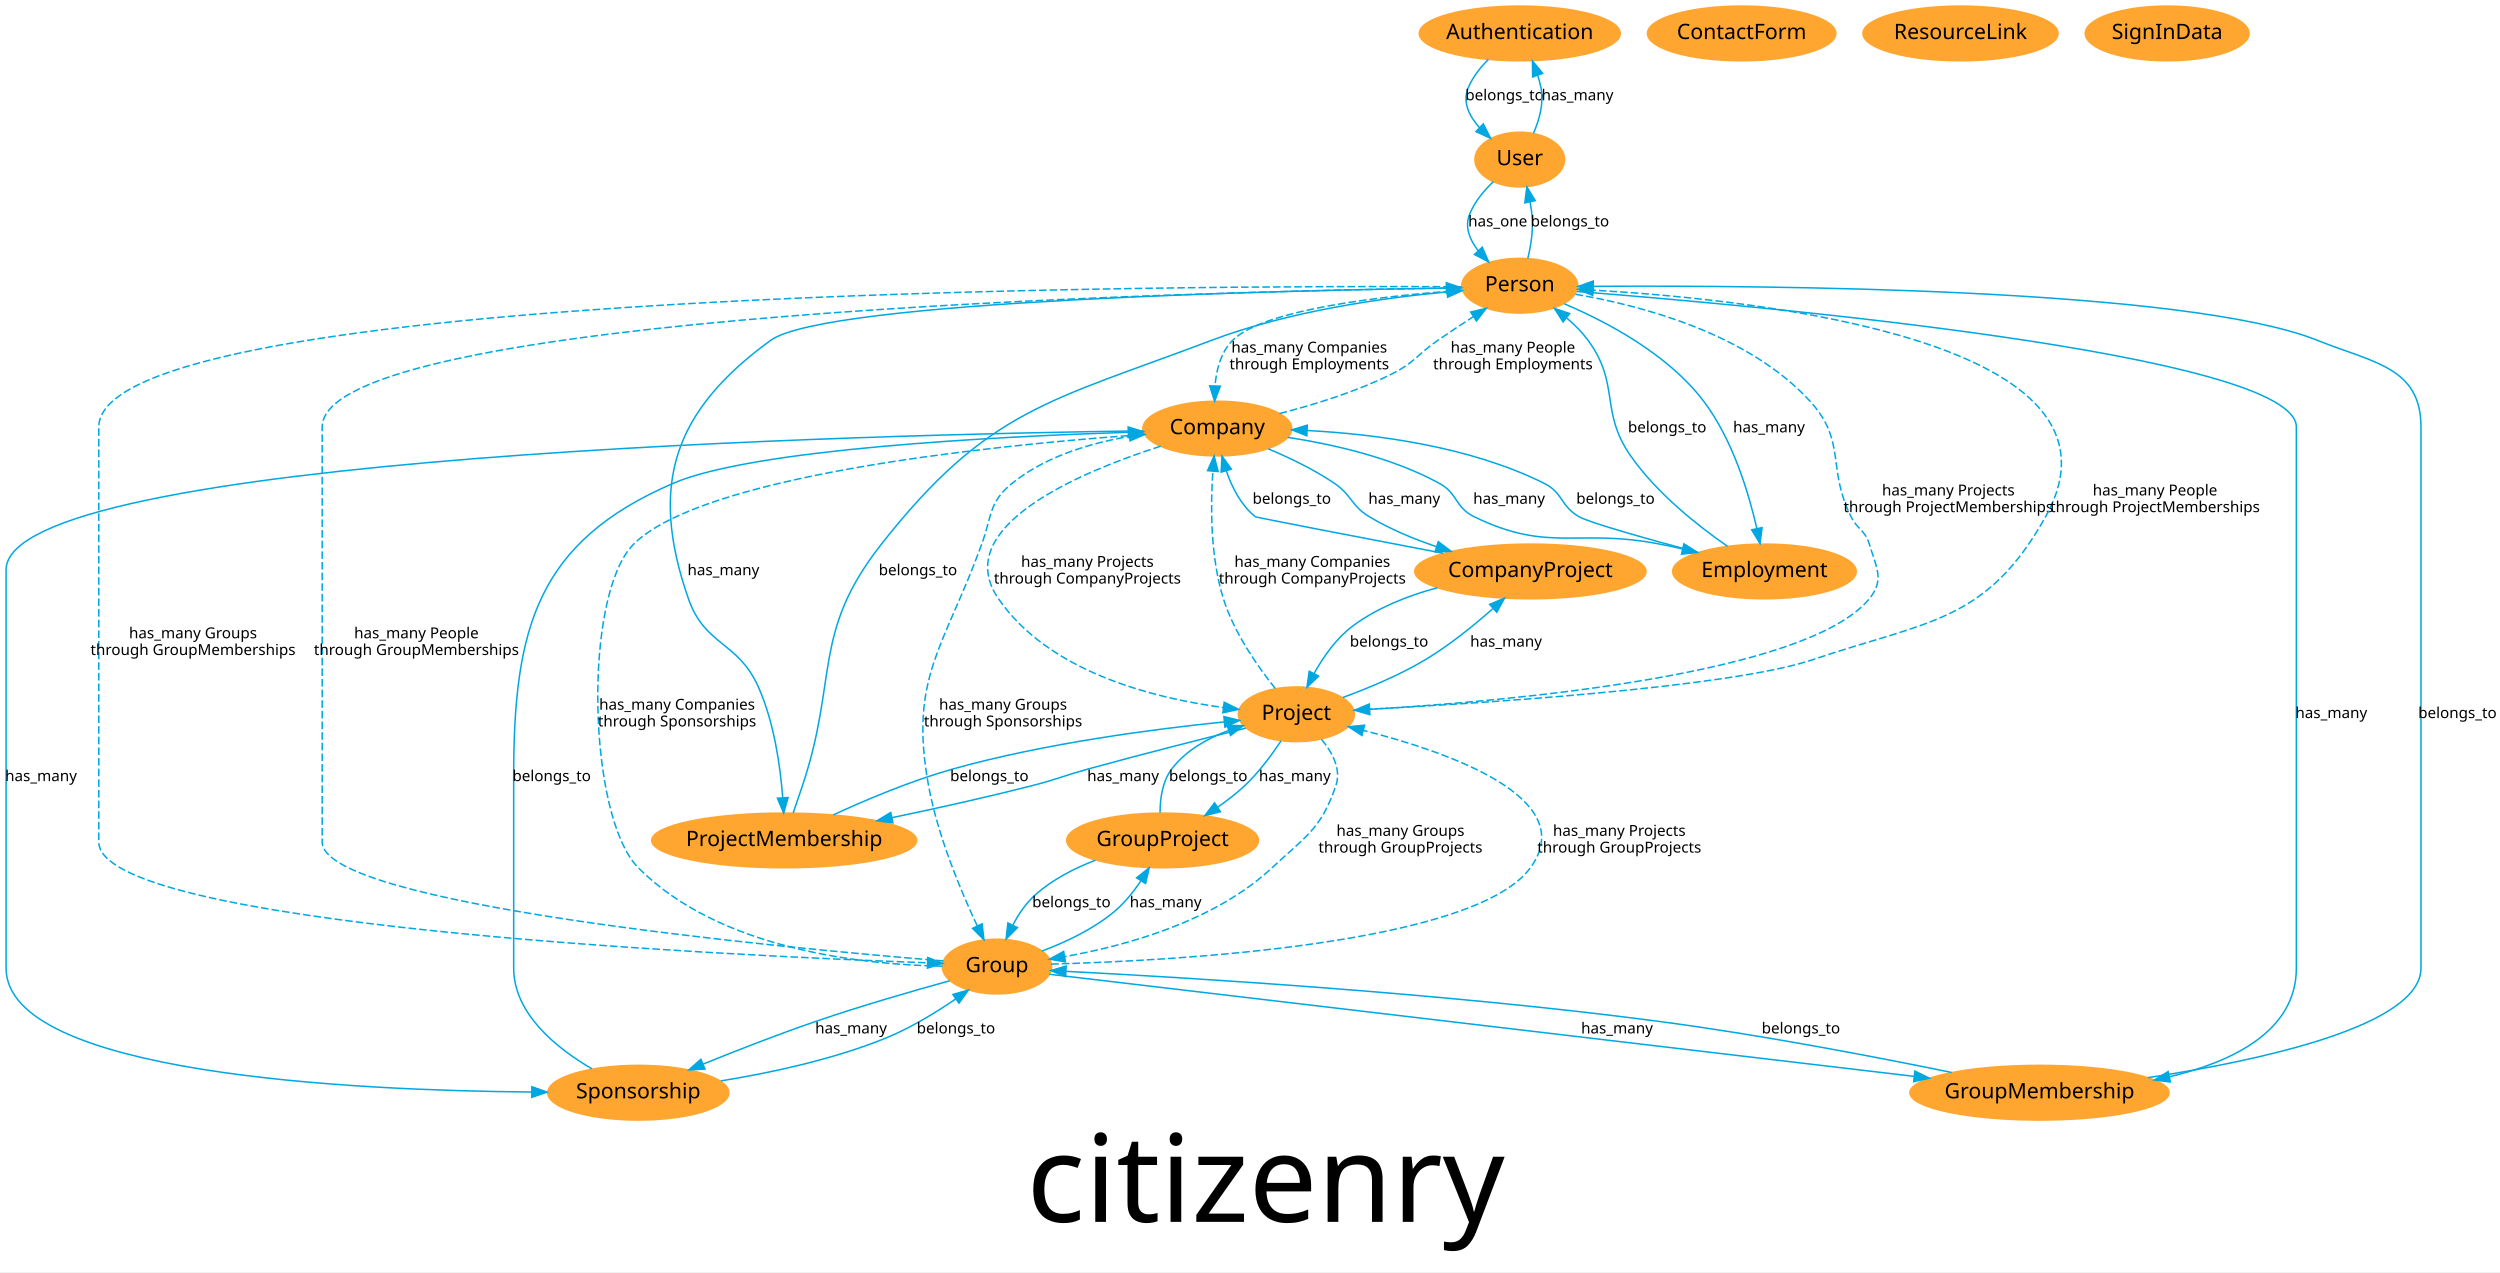
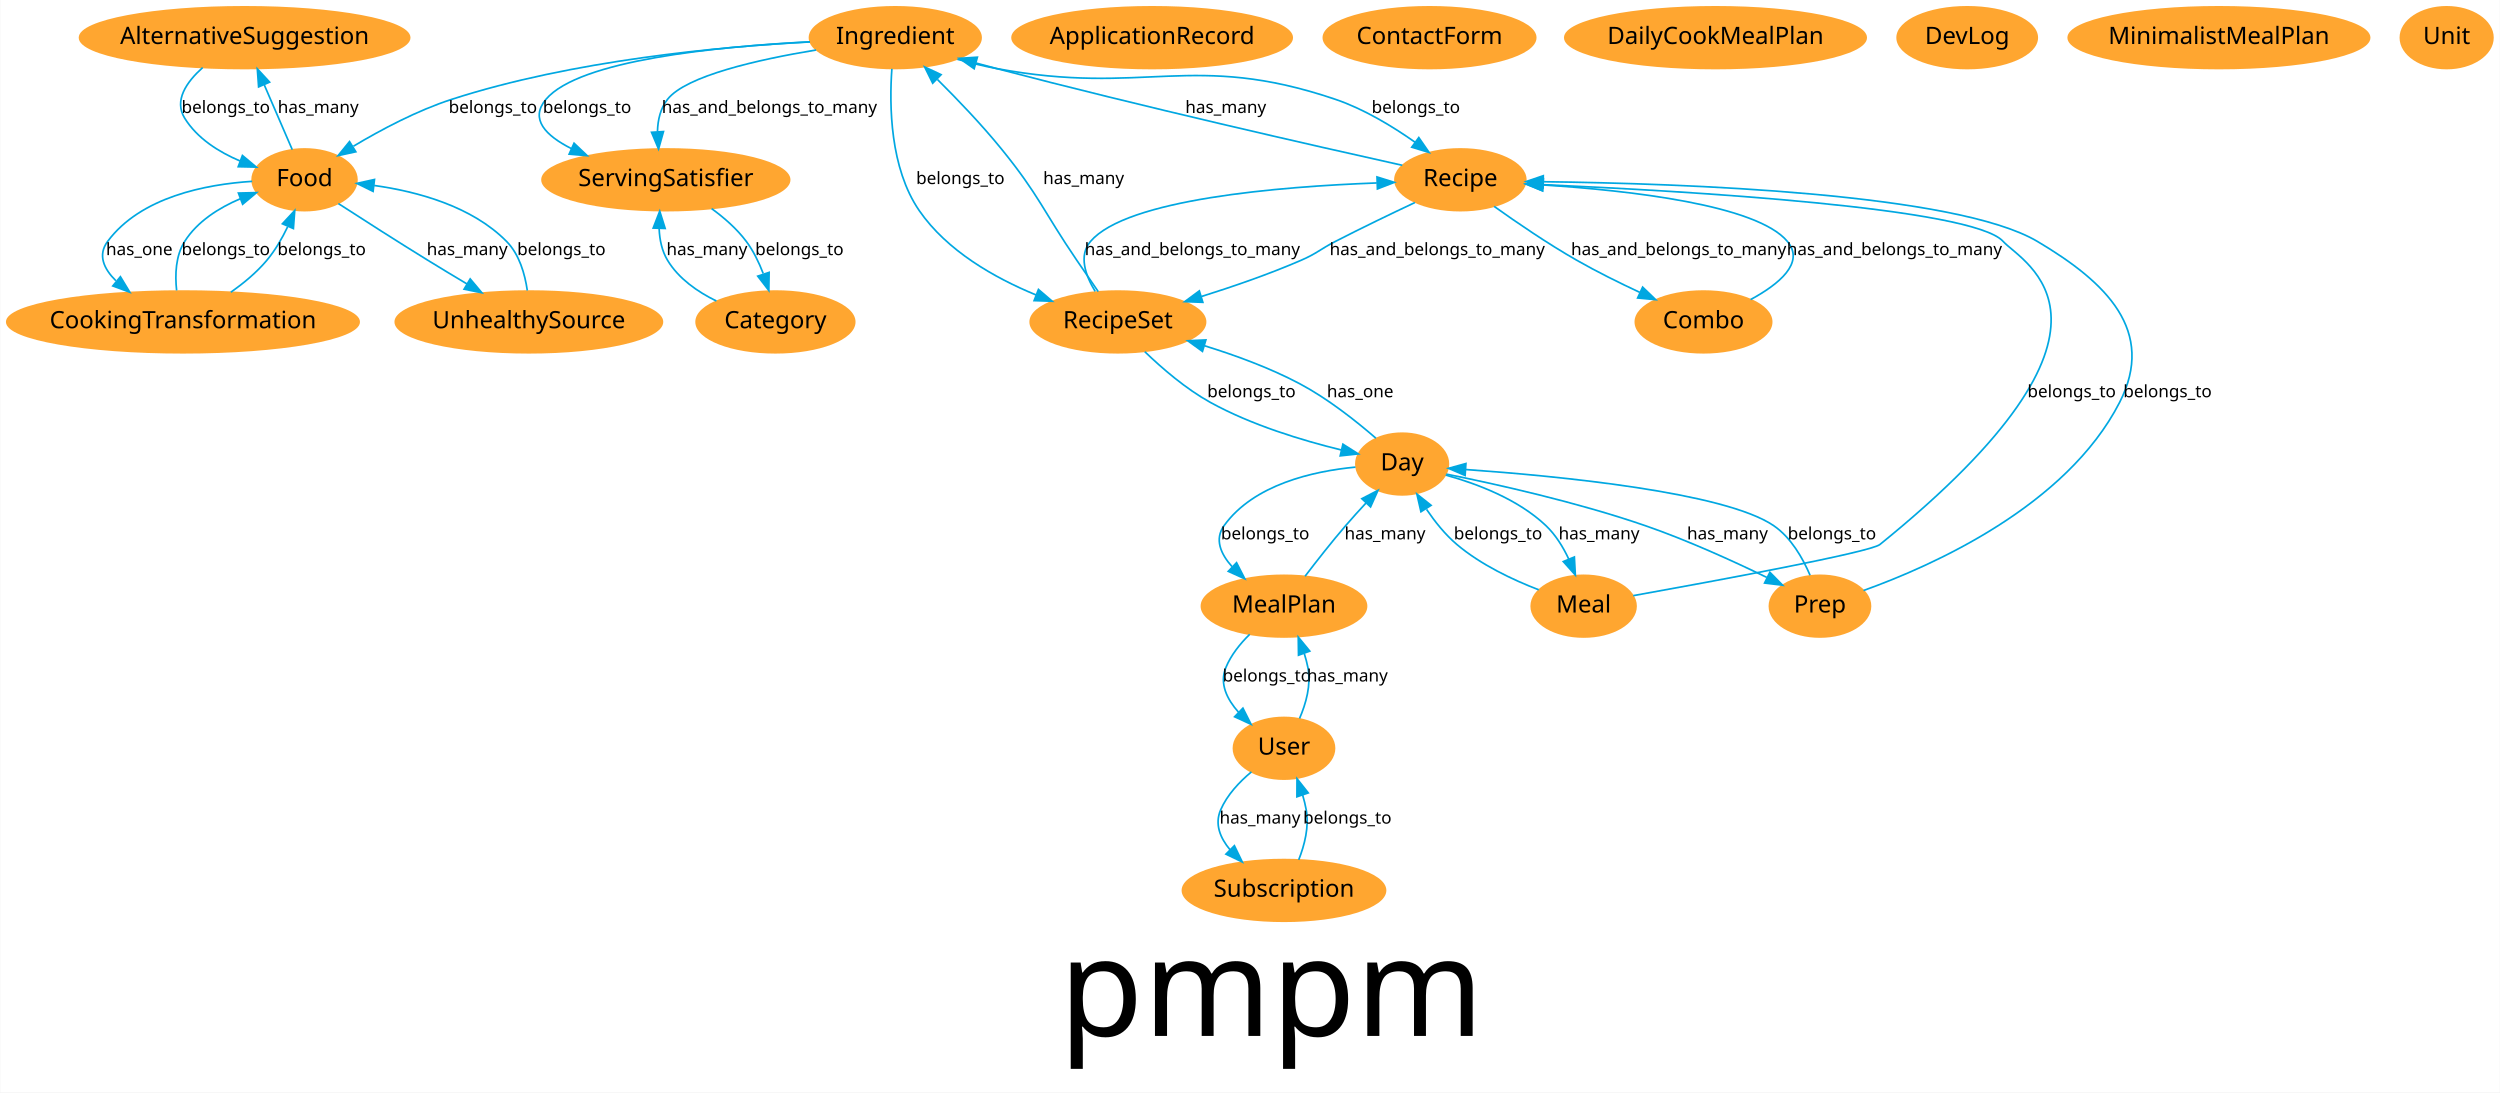
- <svg xmlns="http://www.w3.org/2000/svg" width="1645pt" height="837pt" viewBox="0.00 0.00 1645.00 837.00">
-   <g id="graph0" class="graph" transform="scale(1 1) rotate(0) translate(4 833)">
-     <polygon fill="white" stroke="transparent" points="-4,4 -4,-833 1641,-833 1641,4 -4,4" />
-     <text text-anchor="start" x="667.5" y="-29" font-family="Droid Sans Mono" font-size="14.00"> </text>
-     <text text-anchor="start" x="671.5" y="-29" font-family="Droid Sans Mono" font-size="80.00">citizenry</text>
-     <text text-anchor="start" x="965.5" y="-29" font-family="Droid Sans Mono" font-size="14.00"> </text>
+ <svg xmlns="http://www.w3.org/2000/svg" width="1460pt" height="638pt" viewBox="0.00 0.00 1459.69 638.00">
+   <g id="graph0" class="graph" transform="scale(1 1) rotate(0) translate(4 634)">
+     <polygon fill="white" stroke="transparent" points="-4,4 -4,-634 1455.69,-634 1455.69,4 -4,4" />
+     <text text-anchor="start" x="610.35" y="-29" font-family="Droid Sans Mono" font-size="14.00"> </text>
+     <text text-anchor="start" x="614.35" y="-29" font-family="Droid Sans Mono" font-size="80.00">pmpm</text>
+     <text text-anchor="start" x="837.35" y="-29" font-family="Droid Sans Mono" font-size="14.00"> </text>
    <g id="node1" class="node">
-       <ellipse fill="#ffa630" stroke="#ffa630" cx="996" cy="-811" rx="66.09" ry="18" />
-       <text text-anchor="middle" x="996" y="-807.3" font-family="Droid Sans Mono" font-size="14.00">Authentication</text>
+       <ellipse fill="#ffa630" stroke="#ffa630" cx="138.69" cy="-612" rx="96.38" ry="18" />
+       <text text-anchor="middle" x="138.69" y="-608.3" font-family="Droid Sans Mono" font-size="14.00">AlternativeSuggestion</text>
+     </g>
+     <g id="node10" class="node">
+       <ellipse fill="#ffa630" stroke="#ffa630" cx="173.69" cy="-529" rx="30.59" ry="18" />
+       <text text-anchor="middle" x="173.69" y="-525.3" font-family="Droid Sans Mono" font-size="14.00">Food</text>
+     </g>
+     <g id="edge1" class="edge">
+       <path fill="none" stroke="#00a7e1" d="M114.19,-594.52C104.65,-585.99 97.36,-575.24 103.69,-565 110.98,-553.21 123.57,-545.26 136.08,-539.96" />
+       <polygon fill="#00a7e1" stroke="#00a7e1" points="137.42,-543.2 145.55,-536.4 134.96,-536.64 137.42,-543.2" />
+       <text text-anchor="middle" x="127.69" y="-568" font-family="Droid Sans Mono" font-size="10.00">belongs_to</text>
+     </g>
+     <g id="node2" class="node">
+       <ellipse fill="#ffa630" stroke="#ffa630" cx="668.69" cy="-612" rx="81.79" ry="18" />
+       <text text-anchor="middle" x="668.69" y="-608.3" font-family="Droid Sans Mono" font-size="14.00">ApplicationRecord</text>
+     </g>
+     <g id="node3" class="node">
+       <ellipse fill="#ffa630" stroke="#ffa630" cx="448.69" cy="-446" rx="46.29" ry="18" />
+       <text text-anchor="middle" x="448.69" y="-442.3" font-family="Droid Sans Mono" font-size="14.00">Category</text>
+     </g>
+     <g id="node18" class="node">
+       <ellipse fill="#ffa630" stroke="#ffa630" cx="384.69" cy="-529" rx="72.29" ry="18" />
+       <text text-anchor="middle" x="384.69" y="-525.3" font-family="Droid Sans Mono" font-size="14.00">ServingSatisfier</text>
+     </g>
+     <g id="edge2" class="edge">
+       <path fill="none" stroke="#00a7e1" d="M414.22,-458.21C403.18,-463.6 392.15,-471.29 385.69,-482 382.41,-487.43 381.07,-493.92 380.79,-500.29" />
+       <polygon fill="#00a7e1" stroke="#00a7e1" points="377.3,-500.81 381.13,-510.69 384.3,-500.58 377.3,-500.81" />
+       <text text-anchor="middle" x="408.69" y="-485" font-family="Droid Sans Mono" font-size="10.00">has_many</text>
+     </g>
+     <g id="node4" class="node">
+       <ellipse fill="#ffa630" stroke="#ffa630" cx="990.69" cy="-446" rx="39.79" ry="18" />
+       <text text-anchor="middle" x="990.69" y="-442.3" font-family="Droid Sans Mono" font-size="14.00">Combo</text>
+     </g>
+     <g id="node16" class="node">
+       <ellipse fill="#ffa630" stroke="#ffa630" cx="848.69" cy="-529" rx="38.19" ry="18" />
+       <text text-anchor="middle" x="848.69" y="-525.3" font-family="Droid Sans Mono" font-size="14.00">Recipe</text>
+     </g>
+     <g id="edge3" class="edge">
+       <path fill="none" stroke="#00a7e1" d="M1018.2,-459.05C1034.51,-467.87 1050.15,-480.45 1039.69,-493 1021.87,-514.38 947.58,-522.74 897.07,-525.98" />
+       <polygon fill="#00a7e1" stroke="#00a7e1" points="896.77,-522.49 887,-526.58 897.19,-529.48 896.77,-522.49" />
+       <text text-anchor="middle" x="1102.19" y="-485" font-family="Droid Sans Mono" font-size="10.00">has_and_belongs_to_many</text>
+     </g>
+     <g id="node5" class="node">
+       <ellipse fill="#ffa630" stroke="#ffa630" cx="830.69" cy="-612" rx="61.99" ry="18" />
+       <text text-anchor="middle" x="830.69" y="-608.3" font-family="Droid Sans Mono" font-size="14.00">ContactForm</text>
+     </g>
+     <g id="node6" class="node">
+       <ellipse fill="#ffa630" stroke="#ffa630" cx="102.69" cy="-446" rx="102.88" ry="18" />
+       <text text-anchor="middle" x="102.69" y="-442.3" font-family="Droid Sans Mono" font-size="14.00">CookingTransformation</text>
+     </g>
+     <g id="edge4" class="edge">
+       <path fill="none" stroke="#00a7e1" d="M98.99,-464.4C97.99,-473.58 98.39,-484.63 103.69,-493 111.1,-504.71 123.72,-512.64 136.22,-517.95" />
+       <polygon fill="#00a7e1" stroke="#00a7e1" points="135.08,-521.26 145.67,-521.52 137.55,-514.71 135.08,-521.26" />
+       <text text-anchor="middle" x="127.69" y="-485" font-family="Droid Sans Mono" font-size="10.00">belongs_to</text>
+     </g>
+     <g id="edge5" class="edge">
+       <path fill="none" stroke="#00a7e1" d="M130.66,-463.33C138.14,-468.62 145.78,-474.95 151.69,-482 156.51,-487.74 160.55,-494.71 163.79,-501.48" />
+       <polygon fill="#00a7e1" stroke="#00a7e1" points="160.77,-503.31 167.98,-511.07 167.19,-500.51 160.77,-503.31" />
+       <text text-anchor="middle" x="183.69" y="-485" font-family="Droid Sans Mono" font-size="10.00">belongs_to</text>
+     </g>
+     <g id="node7" class="node">
+       <ellipse fill="#ffa630" stroke="#ffa630" cx="997.69" cy="-612" rx="87.99" ry="18" />
+       <text text-anchor="middle" x="997.69" y="-608.3" font-family="Droid Sans Mono" font-size="14.00">DailyCookMealPlan</text>
+     </g>
+     <g id="node8" class="node">
+       <ellipse fill="#ffa630" stroke="#ffa630" cx="814.69" cy="-363" rx="27" ry="18" />
+       <text text-anchor="middle" x="814.69" y="-359.3" font-family="Droid Sans Mono" font-size="14.00">Day</text>
+     </g>
+     <g id="node12" class="node">
+       <ellipse fill="#ffa630" stroke="#ffa630" cx="920.69" cy="-280" rx="30.59" ry="18" />
+       <text text-anchor="middle" x="920.69" y="-276.3" font-family="Droid Sans Mono" font-size="14.00">Meal</text>
+     </g>
+     <g id="edge8" class="edge">
+       <path fill="none" stroke="#00a7e1" d="M840.15,-356.55C858.36,-351.53 882.43,-342.45 898.69,-327 904.34,-321.63 908.7,-314.52 912,-307.5" />
+       <polygon fill="#00a7e1" stroke="#00a7e1" points="915.28,-308.73 915.85,-298.15 908.81,-306.06 915.28,-308.73" />
+       <text text-anchor="middle" x="929.69" y="-319" font-family="Droid Sans Mono" font-size="10.00">has_many</text>
+     </g>
+     <g id="node13" class="node">
+       <ellipse fill="#ffa630" stroke="#ffa630" cx="745.69" cy="-280" rx="48.19" ry="18" />
+       <text text-anchor="middle" x="745.69" y="-276.3" font-family="Droid Sans Mono" font-size="14.00">MealPlan</text>
+     </g>
+     <g id="edge6" class="edge">
+       <path fill="none" stroke="#00a7e1" d="M787.42,-361.2C762.86,-358.85 728.03,-351.13 710.69,-327 705.03,-319.12 708.64,-310.62 715.33,-303.1" />
+       <polygon fill="#00a7e1" stroke="#00a7e1" points="717.99,-305.4 722.82,-295.97 713.16,-300.33 717.99,-305.4" />
+       <text text-anchor="middle" x="734.69" y="-319" font-family="Droid Sans Mono" font-size="10.00">belongs_to</text>
    </g>
    <g id="node15" class="node">
-       <ellipse fill="#ffa630" stroke="#ffa630" cx="996" cy="-728" rx="29.5" ry="18" />
-       <text text-anchor="middle" x="996" y="-724.3" font-family="Droid Sans Mono" font-size="14.00">User</text>
-     </g>
-     <g id="edge1" class="edge">
-       <path fill="none" stroke="#00a7e1" d="M975.27,-793.85C969.92,-788.49 964.87,-782.06 962,-775 958.25,-765.75 962.68,-756.68 969.45,-749.06" />
-       <polygon fill="#00a7e1" stroke="#00a7e1" points="972.02,-751.45 976.79,-741.98 967.16,-746.41 972.02,-751.45" />
-       <text text-anchor="middle" x="986" y="-767" font-family="Droid Sans Mono" font-size="10.00">belongs_to</text>
-     </g>
-     <g id="node2" class="node">
-       <ellipse fill="#ffa630" stroke="#ffa630" cx="797" cy="-551" rx="48.99" ry="18" />
-       <text text-anchor="middle" x="797" y="-547.3" font-family="Droid Sans Mono" font-size="14.00">Company</text>
-     </g>
-     <g id="node3" class="node">
-       <ellipse fill="#ffa630" stroke="#ffa630" cx="1003" cy="-457" rx="76.09" ry="18" />
-       <text text-anchor="middle" x="1003" y="-453.3" font-family="Droid Sans Mono" font-size="14.00">CompanyProject</text>
-     </g>
-     <g id="edge2" class="edge">
-       <path fill="none" stroke="#00a7e1" d="M830.51,-537.67C844.52,-531.79 860.62,-524.05 874,-515 885.72,-507.07 884.87,-500.29 897,-493 910.49,-484.89 926.09,-478.41 941.1,-473.33" />
-       <polygon fill="#00a7e1" stroke="#00a7e1" points="942.4,-476.59 950.85,-470.2 940.26,-469.93 942.4,-476.59" />
-       <text text-anchor="middle" x="920" y="-501.5" font-family="Droid Sans Mono" font-size="10.00">has_many</text>
-     </g>
-     <g id="node5" class="node">
-       <ellipse fill="#ffa630" stroke="#ffa630" cx="1157" cy="-457" rx="60.39" ry="18" />
-       <text text-anchor="middle" x="1157" y="-453.3" font-family="Droid Sans Mono" font-size="14.00">Employment</text>
-     </g>
-     <g id="edge6" class="edge">
-       <path fill="none" stroke="#00a7e1" d="M843.31,-545.22C873.19,-540.66 912.11,-531.85 943,-515 955.42,-508.23 953.29,-499.21 966,-493 1015.24,-468.92 1034.22,-485.57 1088,-475 1092.94,-474.03 1098.06,-472.93 1103.18,-471.78" />
-       <polygon fill="#00a7e1" stroke="#00a7e1" points="1104.02,-475.18 1112.97,-469.51 1102.44,-468.36 1104.02,-475.18" />
-       <text text-anchor="middle" x="989" y="-501.5" font-family="Droid Sans Mono" font-size="10.00">has_many</text>
-     </g>
-     <g id="node6" class="node">
-       <ellipse fill="#ffa630" stroke="#ffa630" cx="652" cy="-197" rx="36" ry="18" />
-       <text text-anchor="middle" x="652" y="-193.3" font-family="Droid Sans Mono" font-size="14.00">Group</text>
-     </g>
-     <g id="edge5" class="edge">
-       <path fill="none" stroke="#00a7e1" stroke-dasharray="5,2" d="M749.19,-547.34C721.16,-543.59 686.56,-534.88 662,-515 646.55,-502.5 648.78,-493.69 642,-475 617.33,-406.98 593.89,-387.16 607,-316 613.08,-282.98 627.99,-247.25 638.99,-223.86" />
-       <polygon fill="#00a7e1" stroke="#00a7e1" points="642.24,-225.16 643.42,-214.63 635.93,-222.13 642.24,-225.16" />
-       <text text-anchor="middle" x="656" y="-366" font-family="Droid Sans Mono" font-size="10.00">has_many Groups </text>
-       <text text-anchor="middle" x="656" y="-355" font-family="Droid Sans Mono" font-size="10.00"> through Sponsorships</text>
+       <ellipse fill="#ffa630" stroke="#ffa630" cx="1058.69" cy="-280" rx="29.5" ry="18" />
+       <text text-anchor="middle" x="1058.69" y="-276.3" font-family="Droid Sans Mono" font-size="14.00">Prep</text>
+     </g>
+     <g id="edge7" class="edge">
+       <path fill="none" stroke="#00a7e1" d="M840.49,-357.12C869.26,-351.33 916.97,-340.72 956.69,-327 981.15,-318.55 1007.77,-306.44 1027.68,-296.77" />
+       <polygon fill="#00a7e1" stroke="#00a7e1" points="1029.45,-299.8 1036.88,-292.24 1026.36,-293.51 1029.45,-299.8" />
+       <text text-anchor="middle" x="1004.69" y="-319" font-family="Droid Sans Mono" font-size="10.00">has_many</text>
+     </g>
+     <g id="node17" class="node">
+       <ellipse fill="#ffa630" stroke="#ffa630" cx="648.69" cy="-446" rx="51.19" ry="18" />
+       <text text-anchor="middle" x="648.69" y="-442.3" font-family="Droid Sans Mono" font-size="14.00">RecipeSet</text>
+     </g>
+     <g id="edge9" class="edge">
+       <path fill="none" stroke="#00a7e1" d="M799.39,-378.06C787.83,-388.09 771.17,-401.29 754.69,-410 737.42,-419.14 717.31,-426.5 699.27,-432.08" />
+       <polygon fill="#00a7e1" stroke="#00a7e1" points="698.08,-428.78 689.5,-434.99 700.08,-435.49 698.08,-428.78" />
+       <text text-anchor="middle" x="790.19" y="-402" font-family="Droid Sans Mono" font-size="10.00">has_one</text>
    </g>
    <g id="node9" class="node">
-       <ellipse fill="#ffa630" stroke="#ffa630" cx="996" cy="-645" rx="38.19" ry="18" />
-       <text text-anchor="middle" x="996" y="-641.3" font-family="Droid Sans Mono" font-size="14.00">Person</text>
-     </g>
-     <g id="edge7" class="edge">
-       <path fill="none" stroke="#00a7e1" stroke-dasharray="5,2" d="M837.93,-560.87C860.48,-566.64 888.58,-575.28 912,-587 926.79,-594.4 928.39,-599.61 942,-609 949.47,-614.15 957.63,-619.56 965.3,-624.54" />
-       <polygon fill="#00a7e1" stroke="#00a7e1" points="963.7,-627.67 974,-630.15 967.49,-621.79 963.7,-627.67" />
-       <text text-anchor="middle" x="991.5" y="-601" font-family="Droid Sans Mono" font-size="10.00">has_many People </text>
-       <text text-anchor="middle" x="991.5" y="-590" font-family="Droid Sans Mono" font-size="10.00"> through Employments</text>
-     </g>
-     <g id="node10" class="node">
-       <ellipse fill="#ffa630" stroke="#ffa630" cx="849" cy="-363" rx="38.19" ry="18" />
-       <text text-anchor="middle" x="849" y="-359.3" font-family="Droid Sans Mono" font-size="14.00">Project</text>
-     </g>
-     <g id="edge3" class="edge">
-       <path fill="none" stroke="#00a7e1" stroke-dasharray="5,2" d="M759.7,-539.4C706.96,-522.46 620.44,-486.33 653,-439 686.02,-391 754.27,-373.71 800.84,-367.48" />
-       <polygon fill="#00a7e1" stroke="#00a7e1" points="801.51,-370.93 811.01,-366.25 800.67,-363.98 801.51,-370.93" />
-       <text text-anchor="middle" x="711.5" y="-460" font-family="Droid Sans Mono" font-size="10.00">has_many Projects </text>
-       <text text-anchor="middle" x="711.5" y="-449" font-family="Droid Sans Mono" font-size="10.00"> through CompanyProjects</text>
+       <ellipse fill="#ffa630" stroke="#ffa630" cx="1144.69" cy="-612" rx="40.89" ry="18" />
+       <text text-anchor="middle" x="1144.69" y="-608.3" font-family="Droid Sans Mono" font-size="14.00">DevLog</text>
+     </g>
+     <g id="edge12" class="edge">
+       <path fill="none" stroke="#00a7e1" d="M166.52,-546.6C161.82,-557.47 155.58,-571.91 150.2,-584.37" />
+       <polygon fill="#00a7e1" stroke="#00a7e1" points="146.87,-583.25 146.11,-593.82 153.29,-586.03 146.87,-583.25" />
+       <text text-anchor="middle" x="181.69" y="-568" font-family="Droid Sans Mono" font-size="10.00">has_many</text>
+     </g>
+     <g id="edge10" class="edge">
+       <path fill="none" stroke="#00a7e1" d="M143.11,-528.09C116.04,-526.34 77.95,-518.99 58.69,-493 52.82,-485.08 56.39,-477.08 63.53,-470.04" />
+       <polygon fill="#00a7e1" stroke="#00a7e1" points="66.16,-472.41 71.65,-463.34 61.71,-467.01 66.16,-472.41" />
+       <text text-anchor="middle" x="77.19" y="-485" font-family="Droid Sans Mono" font-size="10.00">has_one</text>
+     </g>
+     <g id="node20" class="node">
+       <ellipse fill="#ffa630" stroke="#ffa630" cx="304.69" cy="-446" rx="77.99" ry="18" />
+       <text text-anchor="middle" x="304.69" y="-442.3" font-family="Droid Sans Mono" font-size="14.00">UnhealthySource</text>
+     </g>
+     <g id="edge11" class="edge">
+       <path fill="none" stroke="#00a7e1" d="M193.44,-515.13C207.85,-505.81 227.88,-492.97 245.69,-482 253.05,-477.47 260.98,-472.69 268.57,-468.17" />
+       <polygon fill="#00a7e1" stroke="#00a7e1" points="270.44,-471.13 277.26,-463.02 266.87,-465.11 270.44,-471.13" />
+       <text text-anchor="middle" x="268.69" y="-485" font-family="Droid Sans Mono" font-size="10.00">has_many</text>
+     </g>
+     <g id="node11" class="node">
+       <ellipse fill="#ffa630" stroke="#ffa630" cx="518.69" cy="-612" rx="50.09" ry="18" />
+       <text text-anchor="middle" x="518.69" y="-608.3" font-family="Droid Sans Mono" font-size="14.00">Ingredient</text>
+     </g>
+     <g id="edge13" class="edge">
+       <path fill="none" stroke="#00a7e1" d="M468.84,-609.51C415.82,-606.72 330.06,-598.76 259.69,-576 239.49,-569.47 218.45,-558.3 202.23,-548.6" />
+       <polygon fill="#00a7e1" stroke="#00a7e1" points="203.64,-545.36 193.28,-543.11 199.97,-551.32 203.64,-545.36" />
+       <text text-anchor="middle" x="283.69" y="-568" font-family="Droid Sans Mono" font-size="10.00">belongs_to</text>
+     </g>
+     <g id="edge14" class="edge">
+       <path fill="none" stroke="#00a7e1" d="M554.94,-599.39C562.4,-597.33 570.25,-595.4 577.69,-594 664.54,-577.69 692,-604.34 775.69,-576 792.33,-570.36 809.05,-560.24 822.28,-550.91" />
+       <polygon fill="#00a7e1" stroke="#00a7e1" points="824.42,-553.68 830.44,-544.96 820.3,-548.03 824.42,-553.68" />
+       <text text-anchor="middle" x="822.69" y="-568" font-family="Droid Sans Mono" font-size="10.00">belongs_to</text>
+     </g>
+     <g id="edge15" class="edge">
+       <path fill="none" stroke="#00a7e1" d="M516.7,-593.79C515.15,-572.44 515.59,-535.84 532.69,-511 548.87,-487.5 576.6,-471.75 600.89,-461.75" />
+       <polygon fill="#00a7e1" stroke="#00a7e1" points="602.3,-464.96 610.35,-458.07 599.76,-458.44 602.3,-464.96" />
+       <text text-anchor="middle" x="556.69" y="-526.5" font-family="Droid Sans Mono" font-size="10.00">belongs_to</text>
+     </g>
+     <g id="edge16" class="edge">
+       <path fill="none" stroke="#00a7e1" d="M468.88,-609.57C414.95,-606.85 334.03,-598.94 314.69,-576 304.98,-564.48 314.6,-554.74 329.5,-547.24" />
+       <polygon fill="#00a7e1" stroke="#00a7e1" points="331.09,-550.37 338.78,-543.08 328.22,-543.98 331.09,-550.37" />
+       <text text-anchor="middle" x="338.69" y="-568" font-family="Droid Sans Mono" font-size="10.00">belongs_to</text>
+     </g>
+     <g id="edge17" class="edge">
+       <path fill="none" stroke="#00a7e1" d="M472.45,-604.81C438.51,-599.21 396.52,-589.73 385.69,-576 381.54,-570.73 380,-563.97 379.81,-557.26" />
+       <polygon fill="#00a7e1" stroke="#00a7e1" points="383.32,-557.17 380.44,-546.98 376.34,-556.74 383.32,-557.17" />
+       <text text-anchor="middle" x="445.19" y="-568" font-family="Droid Sans Mono" font-size="10.00">has_and_belongs_to_many</text>
+     </g>
+     <g id="edge18" class="edge">
+       <path fill="none" stroke="#00a7e1" d="M894.46,-289.55C879.37,-295.36 860.68,-304.16 846.69,-316 839.9,-321.74 833.88,-329.25 828.95,-336.53" />
+       <polygon fill="#00a7e1" stroke="#00a7e1" points="825.68,-335.15 823.3,-345.48 831.6,-338.89 825.68,-335.15" />
+       <text text-anchor="middle" x="870.69" y="-319" font-family="Droid Sans Mono" font-size="10.00">belongs_to</text>
+     </g>
+     <g id="edge19" class="edge">
+       <path fill="none" stroke="#00a7e1" d="M949.64,-286.14C997.42,-294.72 1088.09,-311.47 1093.69,-316 1253.2,-445.14 1176.88,-480.51 1165.69,-493 1148.09,-512.65 981.06,-522.44 896.8,-526.16" />
+       <polygon fill="#00a7e1" stroke="#00a7e1" points="896.55,-522.67 886.71,-526.59 896.85,-529.66 896.55,-522.67" />
+       <text text-anchor="middle" x="1205.69" y="-402" font-family="Droid Sans Mono" font-size="10.00">belongs_to</text>
+     </g>
+     <g id="edge21" class="edge">
+       <path fill="none" stroke="#00a7e1" d="M758,-297.47C764.79,-306.37 773.49,-317.46 781.69,-327 785.43,-331.35 789.55,-335.89 793.56,-340.21" />
+       <polygon fill="#00a7e1" stroke="#00a7e1" points="791.16,-342.77 800.58,-347.63 796.25,-337.96 791.16,-342.77" />
+       <text text-anchor="middle" x="804.69" y="-319" font-family="Droid Sans Mono" font-size="10.00">has_many</text>
+     </g>
+     <g id="node22" class="node">
+       <ellipse fill="#ffa630" stroke="#ffa630" cx="745.69" cy="-197" rx="29.5" ry="18" />
+       <text text-anchor="middle" x="745.69" y="-193.3" font-family="Droid Sans Mono" font-size="14.00">User</text>
+     </g>
+     <g id="edge20" class="edge">
+       <path fill="none" stroke="#00a7e1" d="M725.67,-263.56C720.06,-258.06 714.68,-251.38 711.69,-244 707.94,-234.75 712.37,-225.68 719.14,-218.06" />
+       <polygon fill="#00a7e1" stroke="#00a7e1" points="721.71,-220.45 726.48,-210.98 716.85,-215.41 721.71,-220.45" />
+       <text text-anchor="middle" x="735.69" y="-236" font-family="Droid Sans Mono" font-size="10.00">belongs_to</text>
    </g>
    <g id="node14" class="node">
-       <ellipse fill="#ffa630" stroke="#ffa630" cx="416" cy="-114" rx="59.59" ry="18" />
-       <text text-anchor="middle" x="416" y="-110.3" font-family="Droid Sans Mono" font-size="14.00">Sponsorship</text>
-     </g>
-     <g id="edge4" class="edge">
-       <path fill="none" stroke="#00a7e1" d="M748.34,-549.52C575.3,-547.19 0,-533.74 0,-458 0,-458 0,-458 0,-196 0,-126.38 227.31,-115.43 345.87,-114.45" />
-       <polygon fill="#00a7e1" stroke="#00a7e1" points="345.98,-117.95 355.95,-114.39 345.93,-110.95 345.98,-117.95" />
-       <text text-anchor="middle" x="23" y="-319" font-family="Droid Sans Mono" font-size="10.00">has_many</text>
-     </g>
-     <g id="edge9" class="edge">
-       <path fill="none" stroke="#00a7e1" d="M945.5,-468.96C892.73,-479.04 822.62,-492.5 822,-493 812.56,-500.54 806.6,-512.36 802.88,-523.29" />
-       <polygon fill="#00a7e1" stroke="#00a7e1" points="799.51,-522.35 800.05,-532.93 806.23,-524.32 799.51,-522.35" />
-       <text text-anchor="middle" x="846" y="-501.5" font-family="Droid Sans Mono" font-size="10.00">belongs_to</text>
-     </g>
-     <g id="edge8" class="edge">
-       <path fill="none" stroke="#00a7e1" d="M941.81,-446.29C922.6,-441.09 902.21,-433.14 886,-421 875.23,-412.93 866.71,-400.74 860.58,-389.7" />
-       <polygon fill="#00a7e1" stroke="#00a7e1" points="863.69,-388.09 855.99,-380.81 857.47,-391.3 863.69,-388.09" />
-       <text text-anchor="middle" x="910" y="-407.5" font-family="Droid Sans Mono" font-size="10.00">belongs_to</text>
-     </g>
-     <g id="node4" class="node">
-       <ellipse fill="#ffa630" stroke="#ffa630" cx="1142" cy="-811" rx="61.99" ry="18" />
-       <text text-anchor="middle" x="1142" y="-807.3" font-family="Droid Sans Mono" font-size="14.00">ContactForm</text>
-     </g>
-     <g id="edge11" class="edge">
-       <path fill="none" stroke="#00a7e1" d="M1113.3,-469.44C1081.21,-478.03 1042.02,-488.97 1035,-493 1022.73,-500.04 1024.66,-508.69 1012,-515 963.17,-539.33 901.1,-547.35 856.22,-549.72" />
-       <polygon fill="#00a7e1" stroke="#00a7e1" points="855.89,-546.23 846.05,-550.18 856.2,-553.23 855.89,-546.23" />
-       <text text-anchor="middle" x="1059" y="-501.5" font-family="Droid Sans Mono" font-size="10.00">belongs_to</text>
-     </g>
-     <g id="edge10" class="edge">
-       <path fill="none" stroke="#00a7e1" d="M1132.7,-473.5C1113.11,-487.09 1086.11,-508.47 1069,-533 1048.41,-562.53 1062.25,-579.94 1041,-609 1037.09,-614.35 1032.15,-619.29 1026.98,-623.68" />
-       <polygon fill="#00a7e1" stroke="#00a7e1" points="1024.51,-621.17 1018.79,-630.09 1028.82,-626.68 1024.51,-621.17" />
-       <text text-anchor="middle" x="1093" y="-548.5" font-family="Droid Sans Mono" font-size="10.00">belongs_to</text>
-     </g>
-     <g id="edge17" class="edge">
-       <path fill="none" stroke="#00a7e1" stroke-dasharray="5,2" d="M616.2,-197.25C564.66,-198.19 469.88,-207.81 416,-262 382.62,-295.57 379.42,-441.64 413,-475 458.22,-519.92 643.49,-539.29 739.18,-546.42" />
-       <polygon fill="#00a7e1" stroke="#00a7e1" points="739.05,-549.92 749.28,-547.16 739.56,-542.94 739.05,-549.92" />
-       <text text-anchor="middle" x="441.5" y="-366" font-family="Droid Sans Mono" font-size="10.00">has_many Companies </text>
-       <text text-anchor="middle" x="441.5" y="-355" font-family="Droid Sans Mono" font-size="10.00"> through Sponsorships</text>
-     </g>
-     <g id="node7" class="node">
-       <ellipse fill="#ffa630" stroke="#ffa630" cx="1338" cy="-114" rx="85.29" ry="18" />
-       <text text-anchor="middle" x="1338" y="-110.3" font-family="Droid Sans Mono" font-size="14.00">GroupMembership</text>
-     </g>
-     <g id="edge14" class="edge">
-       <path fill="none" stroke="#00a7e1" d="M686.49,-191.93C790.73,-179.62 1104.61,-142.56 1255.39,-124.75" />
-       <polygon fill="#00a7e1" stroke="#00a7e1" points="1256,-128.21 1265.52,-123.56 1255.18,-121.25 1256,-128.21" />
-       <text text-anchor="middle" x="1060" y="-153" font-family="Droid Sans Mono" font-size="10.00">has_many</text>
-     </g>
-     <g id="node8" class="node">
-       <ellipse fill="#ffa630" stroke="#ffa630" cx="761" cy="-280" rx="63.09" ry="18" />
-       <text text-anchor="middle" x="761" y="-276.3" font-family="Droid Sans Mono" font-size="14.00">GroupProject</text>
-     </g>
-     <g id="edge12" class="edge">
-       <path fill="none" stroke="#00a7e1" d="M681.52,-207.16C696.81,-212.9 715.13,-221.44 729,-233 735.73,-238.61 741.68,-245.96 746.57,-253.13" />
-       <polygon fill="#00a7e1" stroke="#00a7e1" points="743.87,-255.4 752.17,-261.98 749.78,-251.66 743.87,-255.4" />
-       <text text-anchor="middle" x="763" y="-236" font-family="Droid Sans Mono" font-size="10.00">has_many</text>
-     </g>
-     <g id="edge15" class="edge">
-       <path fill="none" stroke="#00a7e1" stroke-dasharray="5,2" d="M616.79,-200.71C511.77,-209.24 208,-237.52 208,-279 208,-552 208,-552 208,-552 208,-626.83 775.89,-640.91 947.48,-643.46" />
-       <polygon fill="#00a7e1" stroke="#00a7e1" points="947.68,-646.96 957.73,-643.6 947.78,-639.96 947.68,-646.96" />
-       <text text-anchor="middle" x="270" y="-413" font-family="Droid Sans Mono" font-size="10.00">has_many People </text>
-       <text text-anchor="middle" x="270" y="-402" font-family="Droid Sans Mono" font-size="10.00"> through GroupMemberships</text>
-     </g>
-     <g id="edge13" class="edge">
-       <path fill="none" stroke="#00a7e1" stroke-dasharray="5,2" d="M687.64,-198.61C769.37,-200.87 966.13,-211.55 1003,-262 1036.36,-307.65 949.59,-338.04 893.12,-352.41" />
-       <polygon fill="#00a7e1" stroke="#00a7e1" points="892.18,-349.03 883.31,-354.82 893.86,-355.83 892.18,-349.03" />
-       <text text-anchor="middle" x="1061.5" y="-283" font-family="Droid Sans Mono" font-size="10.00">has_many Projects </text>
-       <text text-anchor="middle" x="1061.5" y="-272" font-family="Droid Sans Mono" font-size="10.00"> through GroupProjects</text>
-     </g>
-     <g id="edge16" class="edge">
-       <path fill="none" stroke="#00a7e1" d="M620.94,-187.68C596.79,-181.01 562.54,-171.13 533,-161 508.09,-152.46 480.67,-141.75 458.65,-132.82" />
-       <polygon fill="#00a7e1" stroke="#00a7e1" points="459.83,-129.52 449.25,-128.98 457.18,-136 459.83,-129.52" />
-       <text text-anchor="middle" x="556" y="-153" font-family="Droid Sans Mono" font-size="10.00">has_many</text>
-     </g>
-     <g id="edge18" class="edge">
-       <path fill="none" stroke="#00a7e1" d="M1280.19,-127.31C1229.48,-137.7 1153.65,-152.23 1087,-161 945.56,-179.6 776.85,-189.78 697.5,-193.85" />
-       <polygon fill="#00a7e1" stroke="#00a7e1" points="697.18,-190.37 687.37,-194.37 697.53,-197.36 697.18,-190.37" />
-       <text text-anchor="middle" x="1181" y="-153" font-family="Droid Sans Mono" font-size="10.00">belongs_to</text>
-     </g>
-     <g id="edge19" class="edge">
-       <path fill="none" stroke="#00a7e1" d="M1409.26,-123.9C1483.46,-135.22 1589,-157.99 1589,-196 1589,-552 1589,-552 1589,-552 1589,-591.44 1557.59,-594.3 1521,-609 1435.31,-643.43 1157.49,-645.31 1044.48,-644.58" />
-       <polygon fill="#00a7e1" stroke="#00a7e1" points="1044.42,-641.07 1034.39,-644.5 1044.36,-648.07 1044.42,-641.07" />
-       <text text-anchor="middle" x="1613" y="-360.5" font-family="Droid Sans Mono" font-size="10.00">belongs_to</text>
-     </g>
-     <g id="edge21" class="edge">
-       <path fill="none" stroke="#00a7e1" d="M716.78,-266.98C702.89,-261.62 688.26,-254.16 677,-244 671.06,-238.64 666.25,-231.53 662.49,-224.51" />
-       <polygon fill="#00a7e1" stroke="#00a7e1" points="665.49,-222.67 658.02,-215.16 659.18,-225.69 665.49,-222.67" />
-       <text text-anchor="middle" x="701" y="-236" font-family="Droid Sans Mono" font-size="10.00">belongs_to</text>
-     </g>
-     <g id="edge20" class="edge">
-       <path fill="none" stroke="#00a7e1" d="M759.33,-298.28C759.32,-307.64 760.87,-318.91 767,-327 776.19,-339.13 790.42,-347.1 804.45,-352.33" />
-       <polygon fill="#00a7e1" stroke="#00a7e1" points="803.48,-355.69 814.08,-355.52 805.69,-349.05 803.48,-355.69" />
-       <text text-anchor="middle" x="791" y="-319" font-family="Droid Sans Mono" font-size="10.00">belongs_to</text>
+       <ellipse fill="#ffa630" stroke="#ffa630" cx="1291.69" cy="-612" rx="87.99" ry="18" />
+       <text text-anchor="middle" x="1291.69" y="-608.3" font-family="Droid Sans Mono" font-size="14.00">MinimalistMealPlan</text>
+     </g>
+     <g id="edge22" class="edge">
+       <path fill="none" stroke="#00a7e1" d="M1052.92,-298.06C1048.64,-308.08 1041.78,-320.1 1031.69,-327 1003.12,-346.54 906.08,-355.96 851.95,-359.79" />
+       <polygon fill="#00a7e1" stroke="#00a7e1" points="851.47,-356.32 841.73,-360.49 851.94,-363.3 851.47,-356.32" />
+       <text text-anchor="middle" x="1065.69" y="-319" font-family="Droid Sans Mono" font-size="10.00">belongs_to</text>
+     </g>
+     <g id="edge23" class="edge">
+       <path fill="none" stroke="#00a7e1" d="M1084.15,-289.15C1124.74,-303.72 1202.7,-338.5 1233.69,-399 1255.08,-440.75 1226.04,-469.07 1185.69,-493 1138.18,-521.18 978.99,-526.85 897.56,-527.87" />
+       <polygon fill="#00a7e1" stroke="#00a7e1" points="897.04,-524.38 887.08,-527.98 897.12,-531.38 897.04,-524.38" />
+       <text text-anchor="middle" x="1261.69" y="-402" font-family="Droid Sans Mono" font-size="10.00">belongs_to</text>
+     </g>
+     <g id="edge26" class="edge">
+       <path fill="none" stroke="#00a7e1" d="M868.41,-513.48C881.71,-503.98 899.85,-491.6 916.69,-482 928.38,-475.33 941.55,-468.81 953.5,-463.24" />
+       <polygon fill="#00a7e1" stroke="#00a7e1" points="955.14,-466.33 962.77,-458.99 952.22,-459.97 955.14,-466.33" />
+       <text text-anchor="middle" x="976.19" y="-485" font-family="Droid Sans Mono" font-size="10.00">has_and_belongs_to_many</text>
+     </g>
+     <g id="edge24" class="edge">
+       <path fill="none" stroke="#00a7e1" d="M814.76,-537.46C763.31,-548.89 662.57,-571.76 577.69,-594 573.86,-595 569.89,-596.08 565.91,-597.17" />
+       <polygon fill="#00a7e1" stroke="#00a7e1" points="564.75,-593.86 556.07,-599.93 566.64,-600.6 564.75,-593.86" />
+       <text text-anchor="middle" x="711.69" y="-568" font-family="Droid Sans Mono" font-size="10.00">has_many</text>
+     </g>
+     <g id="edge25" class="edge">
+       <path fill="none" stroke="#00a7e1" d="M822.16,-515.72C808.23,-509.16 790.94,-500.84 775.69,-493 766.67,-488.36 765,-486.04 755.69,-482 737.07,-473.92 715.96,-466.64 697.43,-460.83" />
+       <polygon fill="#00a7e1" stroke="#00a7e1" points="698.31,-457.44 687.72,-457.85 696.25,-464.13 698.31,-457.44" />
+       <text text-anchor="middle" x="835.19" y="-485" font-family="Droid Sans Mono" font-size="10.00">has_and_belongs_to_many</text>
+     </g>
+     <g id="edge27" class="edge">
+       <path fill="none" stroke="#00a7e1" d="M664.41,-428.61C674.55,-418.84 688.46,-406.85 702.69,-399 726.67,-385.77 756.34,-376.78 779.12,-371.23" />
+       <polygon fill="#00a7e1" stroke="#00a7e1" points="780.11,-374.6 789.06,-368.92 778.52,-367.78 780.11,-374.6" />
+       <text text-anchor="middle" x="726.69" y="-402" font-family="Droid Sans Mono" font-size="10.00">belongs_to</text>
+     </g>
+     <g id="edge29" class="edge">
+       <path fill="none" stroke="#00a7e1" d="M637.2,-463.72C633.23,-469.51 628.76,-476.03 624.69,-482 605.05,-510.83 602.69,-519.92 580.69,-547 569.17,-561.18 555.08,-575.9 543.24,-587.65" />
+       <polygon fill="#00a7e1" stroke="#00a7e1" points="540.54,-585.4 535.84,-594.9 545.44,-590.4 540.54,-585.4" />
+       <text text-anchor="middle" x="628.69" y="-526.5" font-family="Droid Sans Mono" font-size="10.00">has_many</text>
    </g>
    <g id="edge28" class="edge">
-       <path fill="none" stroke="#00a7e1" stroke-dasharray="5,2" d="M957.8,-641.97C908.79,-638.53 827.61,-629.8 807,-609 799.31,-601.24 796.35,-589.78 795.49,-579.18" />
-       <polygon fill="#00a7e1" stroke="#00a7e1" points="798.98,-578.93 795.23,-569.02 791.98,-579.1 798.98,-578.93" />
-       <text text-anchor="middle" x="857.5" y="-601" font-family="Droid Sans Mono" font-size="10.00">has_many Companies </text>
-       <text text-anchor="middle" x="857.5" y="-590" font-family="Droid Sans Mono" font-size="10.00"> through Employments</text>
-     </g>
-     <g id="edge27" class="edge">
-       <path fill="none" stroke="#00a7e1" d="M1025.25,-633.13C1052.86,-621.4 1093.42,-600.13 1117,-569 1135.96,-543.97 1146.56,-509.11 1152.01,-485.17" />
-       <polygon fill="#00a7e1" stroke="#00a7e1" points="1155.44,-485.83 1154.1,-475.32 1148.6,-484.38 1155.44,-485.83" />
-       <text text-anchor="middle" x="1160" y="-548.5" font-family="Droid Sans Mono" font-size="10.00">has_many</text>
-     </g>
-     <g id="edge26" class="edge">
-       <path fill="none" stroke="#00a7e1" stroke-dasharray="5,2" d="M957.6,-644.32C781.66,-645.28 61,-643.65 61,-552 61,-552 61,-552 61,-279 61,-224.05 467.15,-204.54 606.06,-199.48" />
-       <polygon fill="#00a7e1" stroke="#00a7e1" points="606.49,-202.96 616.36,-199.11 606.24,-195.97 606.49,-202.96" />
-       <text text-anchor="middle" x="123" y="-413" font-family="Droid Sans Mono" font-size="10.00">has_many Groups </text>
-       <text text-anchor="middle" x="123" y="-402" font-family="Droid Sans Mono" font-size="10.00"> through GroupMemberships</text>
-     </g>
-     <g id="edge25" class="edge">
-       <path fill="none" stroke="#00a7e1" d="M1033.58,-641.21C1151.58,-631.96 1507,-600.11 1507,-552 1507,-552 1507,-552 1507,-196 1507,-154.65 1465.34,-134.39 1423.39,-124.47" />
-       <polygon fill="#00a7e1" stroke="#00a7e1" points="1424.12,-121.05 1413.6,-122.34 1422.63,-127.89 1424.12,-121.05" />
-       <text text-anchor="middle" x="1530" y="-360.5" font-family="Droid Sans Mono" font-size="10.00">has_many</text>
-     </g>
-     <g id="edge24" class="edge">
-       <path fill="none" stroke="#00a7e1" stroke-dasharray="5,2" d="M1032.73,-639.36C1075.73,-632 1146.26,-613.57 1187,-569 1211.19,-542.54 1197.94,-525.05 1214,-493 1218.31,-484.4 1223.21,-484.2 1226,-475 1230.64,-459.69 1236.15,-451.37 1226,-439 1184.93,-388.96 989.56,-371.69 897.37,-366.26" />
-       <polygon fill="#00a7e1" stroke="#00a7e1" points="897.37,-362.75 887.19,-365.68 896.97,-369.74 897.37,-362.75" />
-       <text text-anchor="middle" x="1278" y="-507" font-family="Droid Sans Mono" font-size="10.00">has_many Projects </text>
-       <text text-anchor="middle" x="1278" y="-496" font-family="Droid Sans Mono" font-size="10.00"> through ProjectMemberships</text>
-     </g>
-     <g id="node11" class="node">
-       <ellipse fill="#ffa630" stroke="#ffa630" cx="512" cy="-280" rx="87.18" ry="18" />
-       <text text-anchor="middle" x="512" y="-276.3" font-family="Droid Sans Mono" font-size="14.00">ProjectMembership</text>
-     </g>
-     <g id="edge23" class="edge">
-       <path fill="none" stroke="#00a7e1" d="M957.49,-643.58C847.83,-642.08 539.42,-635.51 503,-609 438.91,-562.34 422.92,-513.86 449,-439 459.82,-407.93 481.6,-411.05 495,-381 505.38,-357.72 509.46,-328.79 511.04,-308.04" />
-       <polygon fill="#00a7e1" stroke="#00a7e1" points="514.54,-308.21 511.66,-298.02 507.55,-307.78 514.54,-308.21" />
-       <text text-anchor="middle" x="472" y="-454.5" font-family="Droid Sans Mono" font-size="10.00">has_many</text>
-     </g>
-     <g id="edge22" class="edge">
-       <path fill="none" stroke="#00a7e1" d="M1001.3,-662.97C1003.4,-671.62 1005.09,-682.33 1004,-692 1003.7,-694.69 1003.26,-697.48 1002.76,-700.26" />
-       <polygon fill="#00a7e1" stroke="#00a7e1" points="999.33,-699.53 1000.68,-710.04 1006.18,-700.99 999.33,-699.53" />
-       <text text-anchor="middle" x="1029" y="-684" font-family="Droid Sans Mono" font-size="10.00">belongs_to</text>
+       <path fill="none" stroke="#00a7e1" d="M635.43,-463.82C629.68,-473.26 625.68,-484.76 632.69,-493 653.72,-517.72 742.9,-525.03 799.89,-527.16" />
+       <polygon fill="#00a7e1" stroke="#00a7e1" points="800.02,-530.67 810.14,-527.5 800.26,-523.67 800.02,-530.67" />
+       <text text-anchor="middle" x="692.19" y="-485" font-family="Droid Sans Mono" font-size="10.00">has_and_belongs_to_many</text>
+     </g>
+     <g id="edge30" class="edge">
+       <path fill="none" stroke="#00a7e1" d="M411.43,-512.18C418.77,-506.83 426.21,-500.33 431.69,-493 435.84,-487.45 439.07,-480.78 441.55,-474.27" />
+       <polygon fill="#00a7e1" stroke="#00a7e1" points="445.01,-474.93 444.84,-464.34 438.37,-472.73 445.01,-474.93" />
+       <text text-anchor="middle" x="462.69" y="-485" font-family="Droid Sans Mono" font-size="10.00">belongs_to</text>
+     </g>
+     <g id="node19" class="node">
+       <ellipse fill="#ffa630" stroke="#ffa630" cx="745.69" cy="-114" rx="59.29" ry="18" />
+       <text text-anchor="middle" x="745.69" y="-110.3" font-family="Droid Sans Mono" font-size="14.00">Subscription</text>
+     </g>
+     <g id="edge31" class="edge">
+       <path fill="none" stroke="#00a7e1" d="M754.29,-131.85C757.71,-140.48 760.45,-151.2 758.69,-161 758.17,-163.87 757.44,-166.81 756.58,-169.72" />
+       <polygon fill="#00a7e1" stroke="#00a7e1" points="753.24,-168.66 753.29,-179.25 759.86,-170.94 753.24,-168.66" />
+       <text text-anchor="middle" x="782.69" y="-153" font-family="Droid Sans Mono" font-size="10.00">belongs_to</text>
    </g>
    <g id="edge32" class="edge">
-       <path fill="none" stroke="#00a7e1" stroke-dasharray="5,2" d="M835.14,-379.97C823.61,-394.34 808,-416.57 801,-439 792.37,-466.65 792.49,-500.07 794.06,-522.97" />
-       <polygon fill="#00a7e1" stroke="#00a7e1" points="790.58,-523.31 794.89,-532.99 797.55,-522.73 790.58,-523.31" />
-       <text text-anchor="middle" x="859.5" y="-460" font-family="Droid Sans Mono" font-size="10.00">has_many Companies </text>
-       <text text-anchor="middle" x="859.5" y="-449" font-family="Droid Sans Mono" font-size="10.00"> through CompanyProjects</text>
-     </g>
-     <g id="edge31" class="edge">
-       <path fill="none" stroke="#00a7e1" d="M879.56,-374.05C896.23,-380.15 916.9,-388.73 934,-399 949.74,-408.44 965.64,-421.31 978.21,-432.43" />
-       <polygon fill="#00a7e1" stroke="#00a7e1" points="976.19,-435.32 985.95,-439.43 980.88,-430.12 976.19,-435.32" />
-       <text text-anchor="middle" x="987" y="-407.5" font-family="Droid Sans Mono" font-size="10.00">has_many</text>
+       <path fill="none" stroke="#00a7e1" d="M303.79,-464.33C302.4,-473.94 299.15,-485.44 291.69,-493 271.44,-513.52 239.76,-522.13 214.32,-525.69" />
+       <polygon fill="#00a7e1" stroke="#00a7e1" points="213.73,-522.23 204.21,-526.89 214.55,-529.18 213.73,-522.23" />
+       <text text-anchor="middle" x="323.69" y="-485" font-family="Droid Sans Mono" font-size="10.00">belongs_to</text>
+     </g>
+     <g id="node21" class="node">
+       <ellipse fill="#ffa630" stroke="#ffa630" cx="1424.69" cy="-612" rx="27" ry="18" />
+       <text text-anchor="middle" x="1424.69" y="-608.3" font-family="Droid Sans Mono" font-size="14.00">Unit</text>
    </g>
    <g id="edge34" class="edge">
-       <path fill="none" stroke="#00a7e1" stroke-dasharray="5,2" d="M865.55,-346.5C872.71,-337.89 878.69,-326.76 875,-316 865.13,-287.24 855.21,-282.76 833,-262 795.25,-226.73 736.86,-210.7 696.66,-203.55" />
-       <polygon fill="#00a7e1" stroke="#00a7e1" points="697.04,-200.07 686.6,-201.88 695.89,-206.97 697.04,-200.07" />
-       <text text-anchor="middle" x="917.5" y="-283" font-family="Droid Sans Mono" font-size="10.00">has_many Groups </text>
-       <text text-anchor="middle" x="917.5" y="-272" font-family="Droid Sans Mono" font-size="10.00"> through GroupProjects</text>
+       <path fill="none" stroke="#00a7e1" d="M754.77,-214.4C758.53,-223.08 761.62,-234 759.69,-244 759.16,-246.74 758.42,-249.53 757.56,-252.29" />
+       <polygon fill="#00a7e1" stroke="#00a7e1" points="754.17,-251.35 754.02,-261.95 760.75,-253.76 754.17,-251.35" />
+       <text text-anchor="middle" x="782.69" y="-236" font-family="Droid Sans Mono" font-size="10.00">has_many</text>
    </g>
    <g id="edge33" class="edge">
-       <path fill="none" stroke="#00a7e1" d="M838.95,-345.53C832.76,-336.21 824.26,-324.71 815,-316 809.63,-310.95 803.44,-306.18 797.21,-301.87" />
-       <polygon fill="#00a7e1" stroke="#00a7e1" points="799.04,-298.89 788.76,-296.32 795.19,-304.74 799.04,-298.89" />
-       <text text-anchor="middle" x="848" y="-319" font-family="Droid Sans Mono" font-size="10.00">has_many</text>
-     </g>
-     <g id="edge30" class="edge">
-       <path fill="none" stroke="#00a7e1" stroke-dasharray="5,2" d="M886.91,-365.78C963.45,-369.71 1133.85,-380.31 1189,-399 1264.59,-424.62 1303.04,-423.35 1342,-493 1406.62,-608.54 1153.88,-635.76 1044.34,-642.1" />
-       <polygon fill="#00a7e1" stroke="#00a7e1" points="1044,-638.61 1034.2,-642.65 1044.38,-645.6 1044,-638.61" />
-       <text text-anchor="middle" x="1414" y="-507" font-family="Droid Sans Mono" font-size="10.00">has_many People </text>
-       <text text-anchor="middle" x="1414" y="-496" font-family="Droid Sans Mono" font-size="10.00"> through ProjectMemberships</text>
-     </g>
-     <g id="edge29" class="edge">
-       <path fill="none" stroke="#00a7e1" d="M815.68,-353.87C787.88,-347 747.26,-336.74 712,-327 695.46,-322.43 691.62,-320.25 675,-316 645.02,-308.34 611.66,-300.97 582.97,-294.99" />
-       <polygon fill="#00a7e1" stroke="#00a7e1" points="583.53,-291.53 573.02,-292.94 582.11,-298.39 583.53,-291.53" />
-       <text text-anchor="middle" x="735" y="-319" font-family="Droid Sans Mono" font-size="10.00">has_many</text>
-     </g>
-     <g id="edge36" class="edge">
-       <path fill="none" stroke="#00a7e1" d="M517.91,-298.07C519.86,-303.77 522.04,-310.15 524,-316 547.61,-386.5 530.01,-416.58 576,-475 646.11,-564.07 686.99,-568.86 793,-609 843.98,-628.3 906.22,-637.03 948.24,-640.93" />
-       <polygon fill="#00a7e1" stroke="#00a7e1" points="947.94,-644.41 958.2,-641.8 948.55,-637.44 947.94,-644.41" />
-       <text text-anchor="middle" x="600" y="-454.5" font-family="Droid Sans Mono" font-size="10.00">belongs_to</text>
-     </g>
-     <g id="edge35" class="edge">
-       <path fill="none" stroke="#00a7e1" d="M544.3,-296.8C566.06,-306.84 595.68,-319.34 623,-327 683.42,-343.93 755.38,-353.3 801.6,-357.99" />
-       <polygon fill="#00a7e1" stroke="#00a7e1" points="801.33,-361.48 811.63,-358.97 802.01,-354.51 801.33,-361.48" />
-       <text text-anchor="middle" x="647" y="-319" font-family="Droid Sans Mono" font-size="10.00">belongs_to</text>
-     </g>
-     <g id="node12" class="node">
-       <ellipse fill="#ffa630" stroke="#ffa630" cx="1286" cy="-811" rx="64.19" ry="18" />
-       <text text-anchor="middle" x="1286" y="-807.3" font-family="Droid Sans Mono" font-size="14.00">ResourceLink</text>
-     </g>
-     <g id="node13" class="node">
-       <ellipse fill="#ffa630" stroke="#ffa630" cx="1422" cy="-811" rx="53.89" ry="18" />
-       <text text-anchor="middle" x="1422" y="-807.3" font-family="Droid Sans Mono" font-size="14.00">SignInData</text>
-     </g>
-     <g id="edge37" class="edge">
-       <path fill="none" stroke="#00a7e1" d="M385.47,-129.72C362.15,-143.33 334,-165.98 334,-196 334,-322.5 334,-322.5 334,-322.5 334,-419.96 349.49,-476.46 439,-515 491.35,-537.54 651.03,-545.73 738.39,-548.58" />
-       <polygon fill="#00a7e1" stroke="#00a7e1" points="738.31,-552.07 748.42,-548.89 738.53,-545.08 738.31,-552.07" />
-       <text text-anchor="middle" x="359" y="-319" font-family="Droid Sans Mono" font-size="10.00">belongs_to</text>
-     </g>
-     <g id="edge38" class="edge">
-       <path fill="none" stroke="#00a7e1" d="M470.27,-121.77C502.67,-127 544.15,-135.8 579,-150 595.16,-156.58 611.73,-166.7 624.99,-175.77" />
-       <polygon fill="#00a7e1" stroke="#00a7e1" points="622.99,-178.65 633.18,-181.53 627.02,-172.92 622.99,-178.65" />
-       <text text-anchor="middle" x="625" y="-153" font-family="Droid Sans Mono" font-size="10.00">belongs_to</text>
-     </g>
-     <g id="edge40" class="edge">
-       <path fill="none" stroke="#00a7e1" d="M1005.07,-745.4C1008.84,-754.08 1011.93,-765 1010,-775 1009.47,-777.74 1008.73,-780.53 1007.87,-783.29" />
-       <polygon fill="#00a7e1" stroke="#00a7e1" points="1004.48,-782.35 1004.33,-792.95 1011.05,-784.76 1004.48,-782.35" />
-       <text text-anchor="middle" x="1034" y="-767" font-family="Droid Sans Mono" font-size="10.00">has_many</text>
-     </g>
-     <g id="edge39" class="edge">
-       <path fill="none" stroke="#00a7e1" d="M978.65,-713.51C972.49,-707.64 966.27,-700.23 963,-692 959.64,-683.55 963.02,-675.2 968.71,-667.98" />
-       <polygon fill="#00a7e1" stroke="#00a7e1" points="971.3,-670.33 975.58,-660.63 966.19,-665.55 971.3,-670.33" />
-       <text text-anchor="middle" x="981.5" y="-684" font-family="Droid Sans Mono" font-size="10.00">has_one</text>
+       <path fill="none" stroke="#00a7e1" d="M726.68,-183.23C719.64,-177.37 712.47,-169.77 708.69,-161 705.12,-152.7 708.39,-144.67 714.22,-137.7" />
+       <polygon fill="#00a7e1" stroke="#00a7e1" points="716.73,-140.13 721.34,-130.59 711.79,-135.18 716.73,-140.13" />
+       <text text-anchor="middle" x="731.69" y="-153" font-family="Droid Sans Mono" font-size="10.00">has_many</text>
    </g>
  </g>
</svg>
